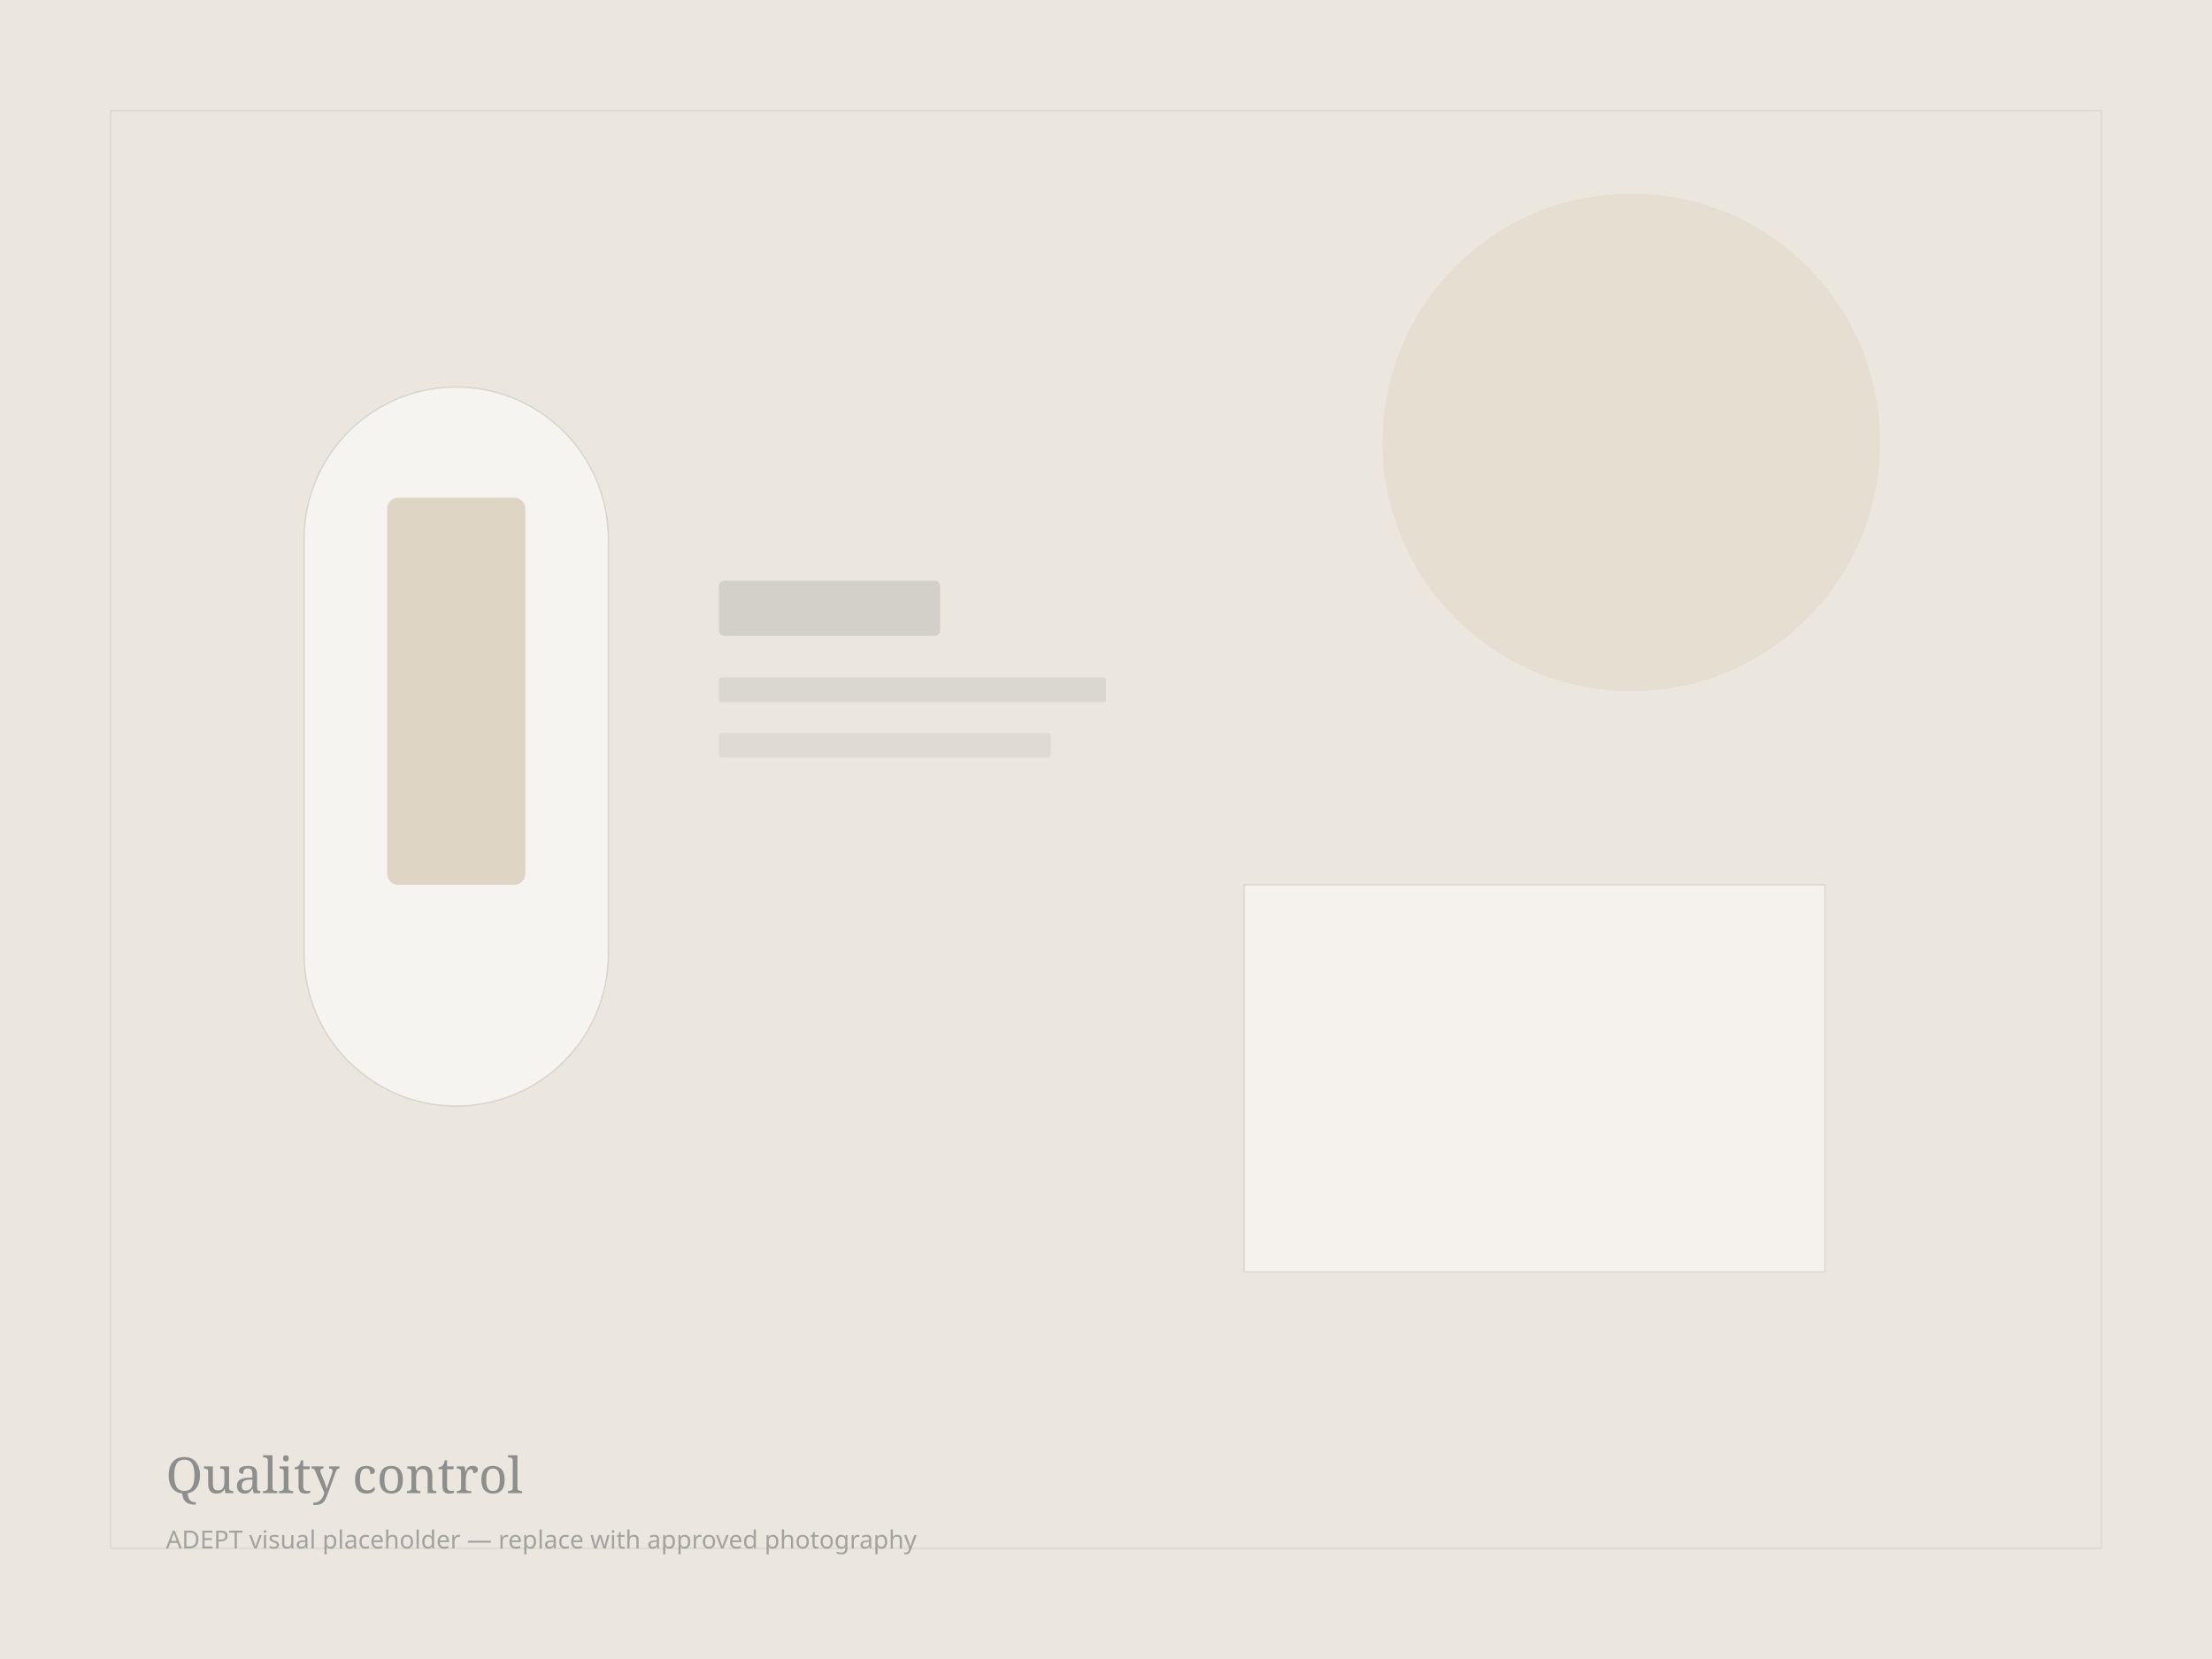
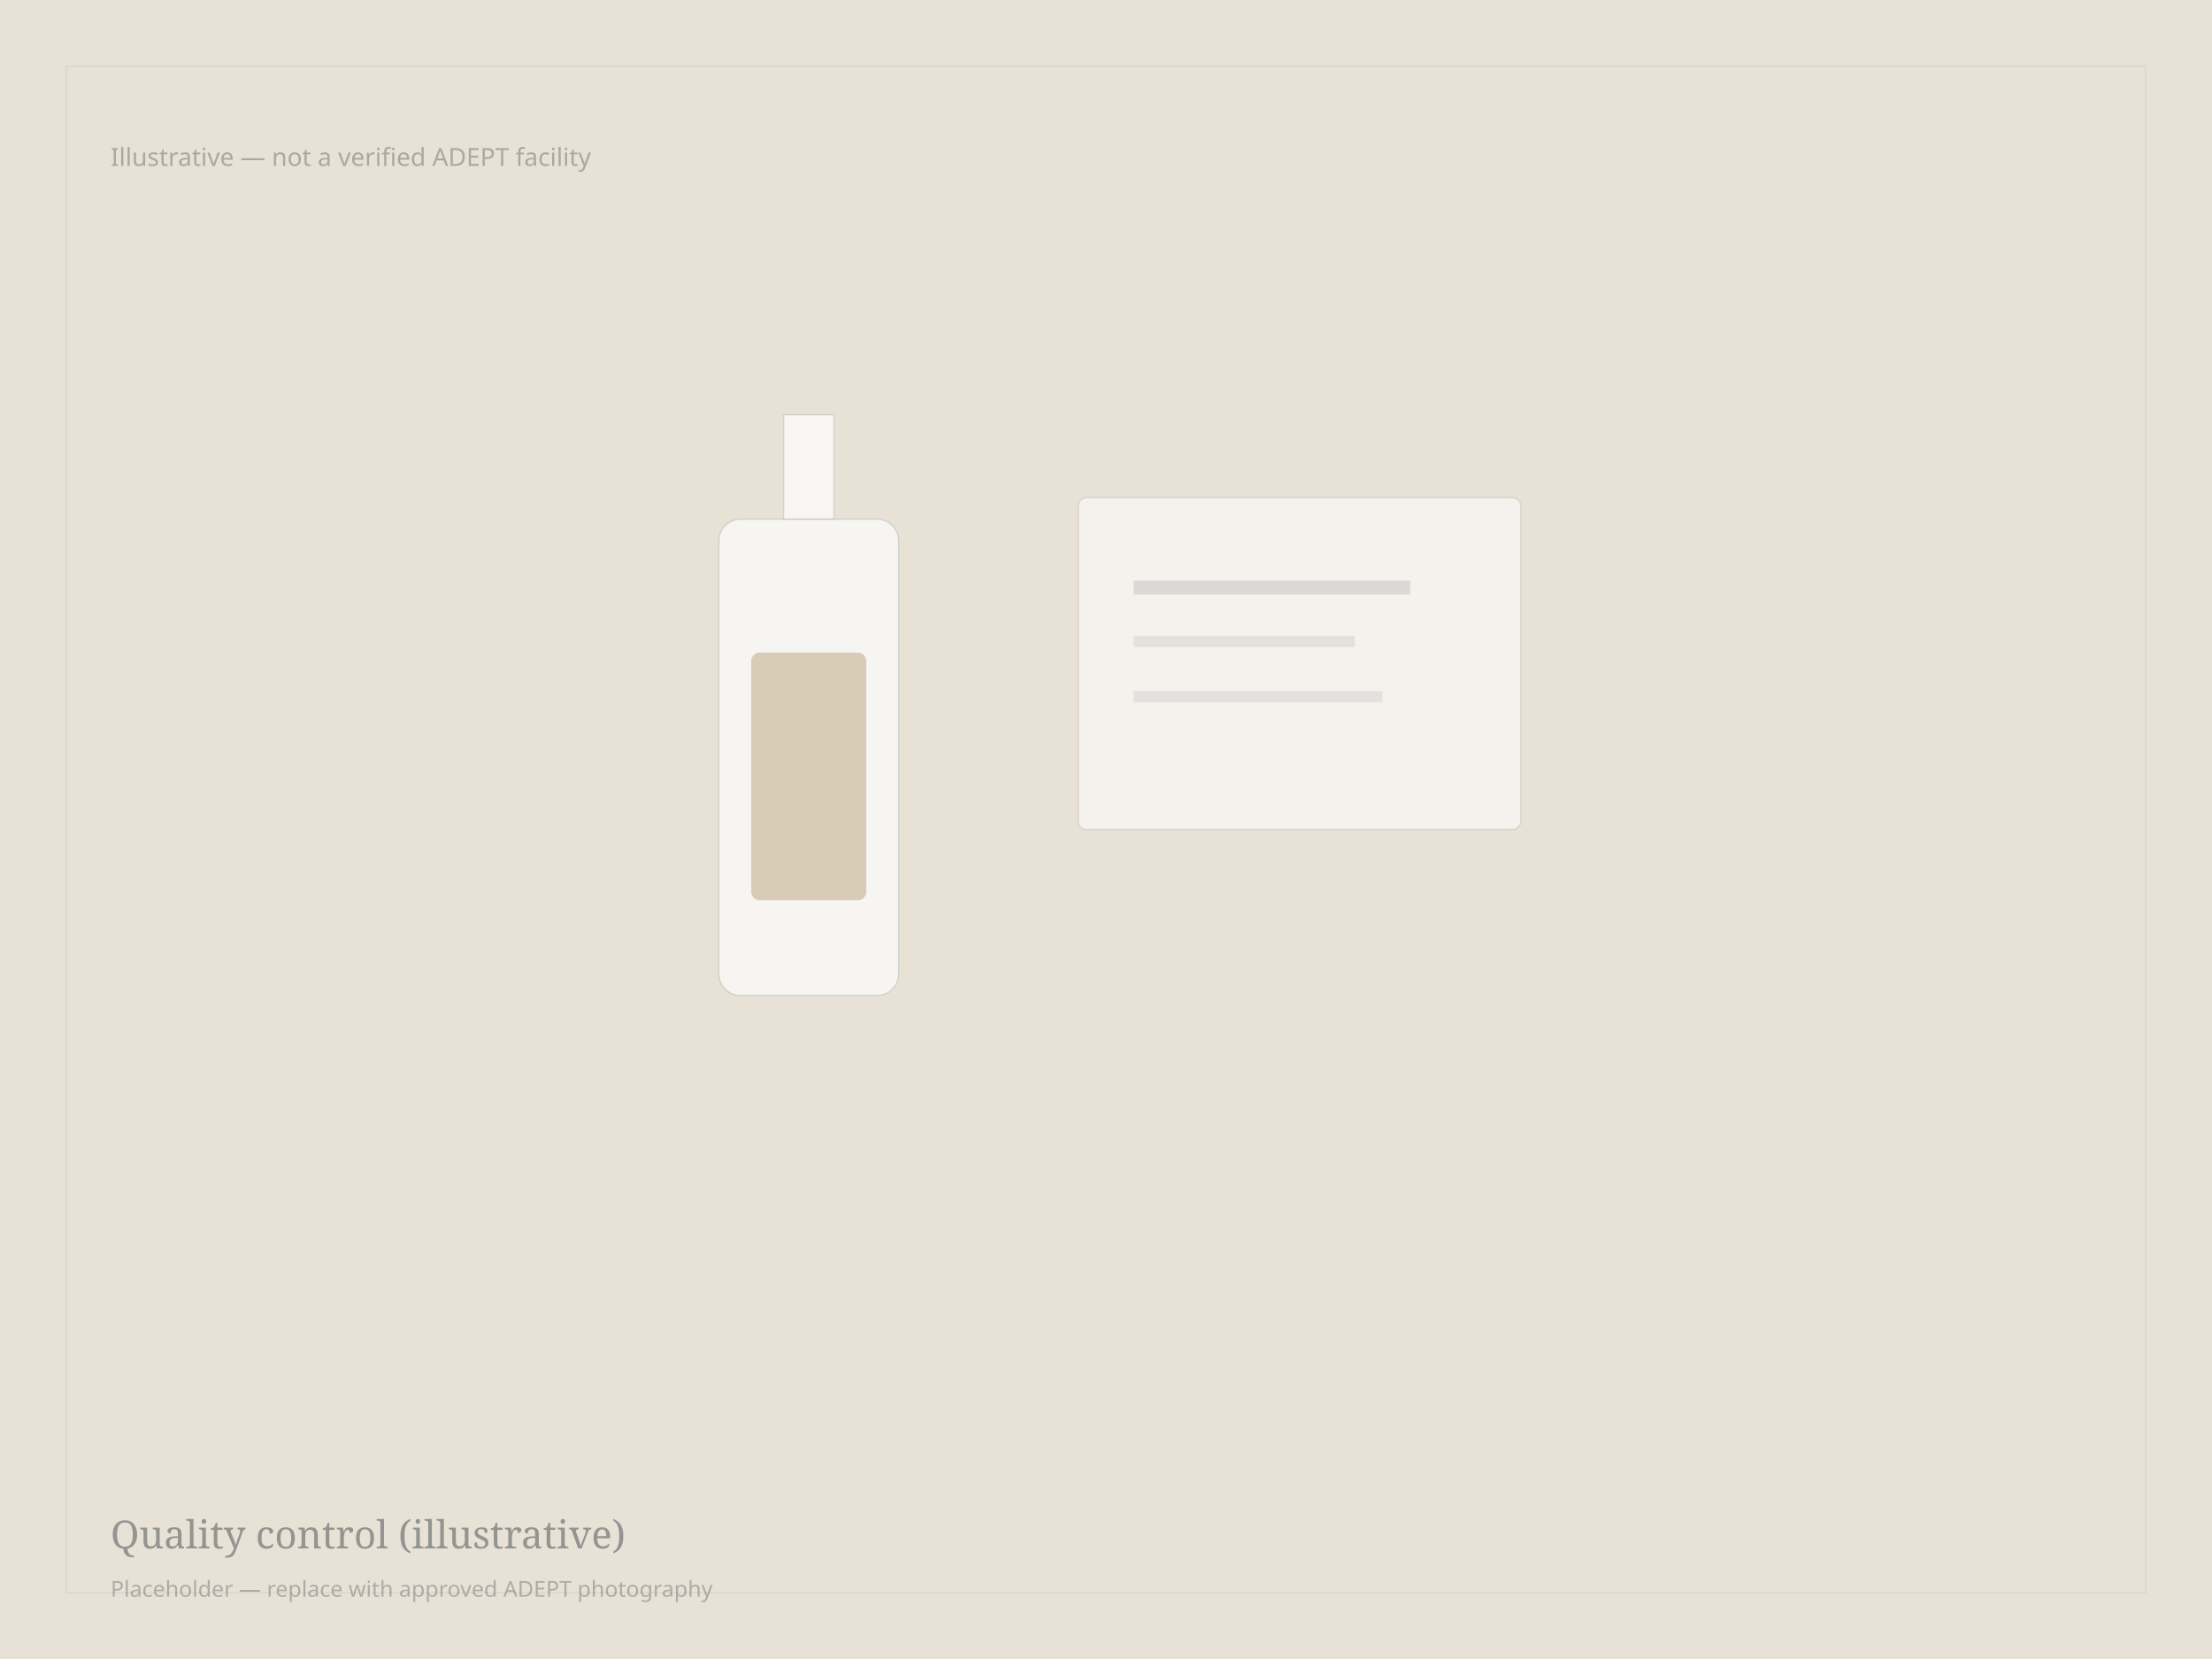
<svg xmlns="http://www.w3.org/2000/svg" width="1600" height="1200" viewBox="0 0 1600 1200" role="img">
-   <rect width="1600" height="1200" fill="#ECE7DE" />
-   <rect x="80" y="80" width="1440" height="1040" fill="none" stroke="#17252B" stroke-opacity="0.08" stroke-width="1" />
-   <circle cx="1180" cy="320" r="180" fill="#B49A73" fill-opacity="0.12" />
-   <rect x="220" y="280" width="220" height="520" rx="110" fill="#ffffff" fill-opacity="0.55" stroke="#17252B" stroke-opacity="0.12" />
-   <rect x="280" y="360" width="100" height="280" rx="8" fill="#B49A73" fill-opacity="0.35" />
-   <rect x="520" y="420" width="160" height="40" rx="4" fill="#17252B" fill-opacity="0.12" />
-   <rect x="520" y="490" width="280" height="18" rx="2" fill="#17252B" fill-opacity="0.08" />
-   <rect x="520" y="530" width="240" height="18" rx="2" fill="#17252B" fill-opacity="0.06" />
-   <rect x="900" y="640" width="420" height="280" fill="#ffffff" fill-opacity="0.45" stroke="#17252B" stroke-opacity="0.1" />
-   <text x="120" y="1080" font-family="Georgia, serif" font-size="36" fill="#17252B" fill-opacity="0.45">Quality control</text>
-   <text x="120" y="1120" font-family="system-ui,sans-serif" font-size="18" fill="#17252B" fill-opacity="0.35">ADEPT visual placeholder — replace with approved photography</text>
+   <rect width="1600" height="1200" fill="#E8E1D6" />
+   <rect x="48" y="48" width="1504" height="1104" fill="none" stroke="#17252B" stroke-opacity="0.06" stroke-width="1" />
+   <text x="80" y="120" font-family="system-ui,sans-serif" font-size="18" fill="#17252B" fill-opacity="0.3">Illustrative — not a verified ADEPT facility</text>
+   <rect x="566.8" y="300" width="36.4" height="75.6" fill="#ffffff" fill-opacity="0.7" stroke="#17252B" stroke-opacity="0.12" />
+   <rect x="520" y="375.6" width="130" height="344.4" rx="15.6" fill="#ffffff" fill-opacity="0.65" stroke="#17252B" stroke-opacity="0.12" />
+   <rect x="543.4" y="472.032" width="83.2" height="179.088" rx="6" fill="#B49A73" fill-opacity="0.45" />
+   <rect x="780" y="360" width="320" height="240" rx="6" fill="#ffffff" fill-opacity="0.55" stroke="#17252B" stroke-opacity="0.1" />
+   <rect x="820" y="420" width="200" height="10" fill="#17252B" fill-opacity="0.12" />
+   <rect x="820" y="460" width="160" height="8" fill="#17252B" fill-opacity="0.08" />
+   <rect x="820" y="500" width="180" height="8" fill="#17252B" fill-opacity="0.08" />
+   <text x="80" y="1120" font-family="Georgia, serif" font-size="28" fill="#17252B" fill-opacity="0.4">Quality control (illustrative)</text>
+   <text x="80" y="1155" font-family="system-ui,sans-serif" font-size="16" fill="#17252B" fill-opacity="0.28">Placeholder — replace with approved ADEPT photography</text>
</svg>
